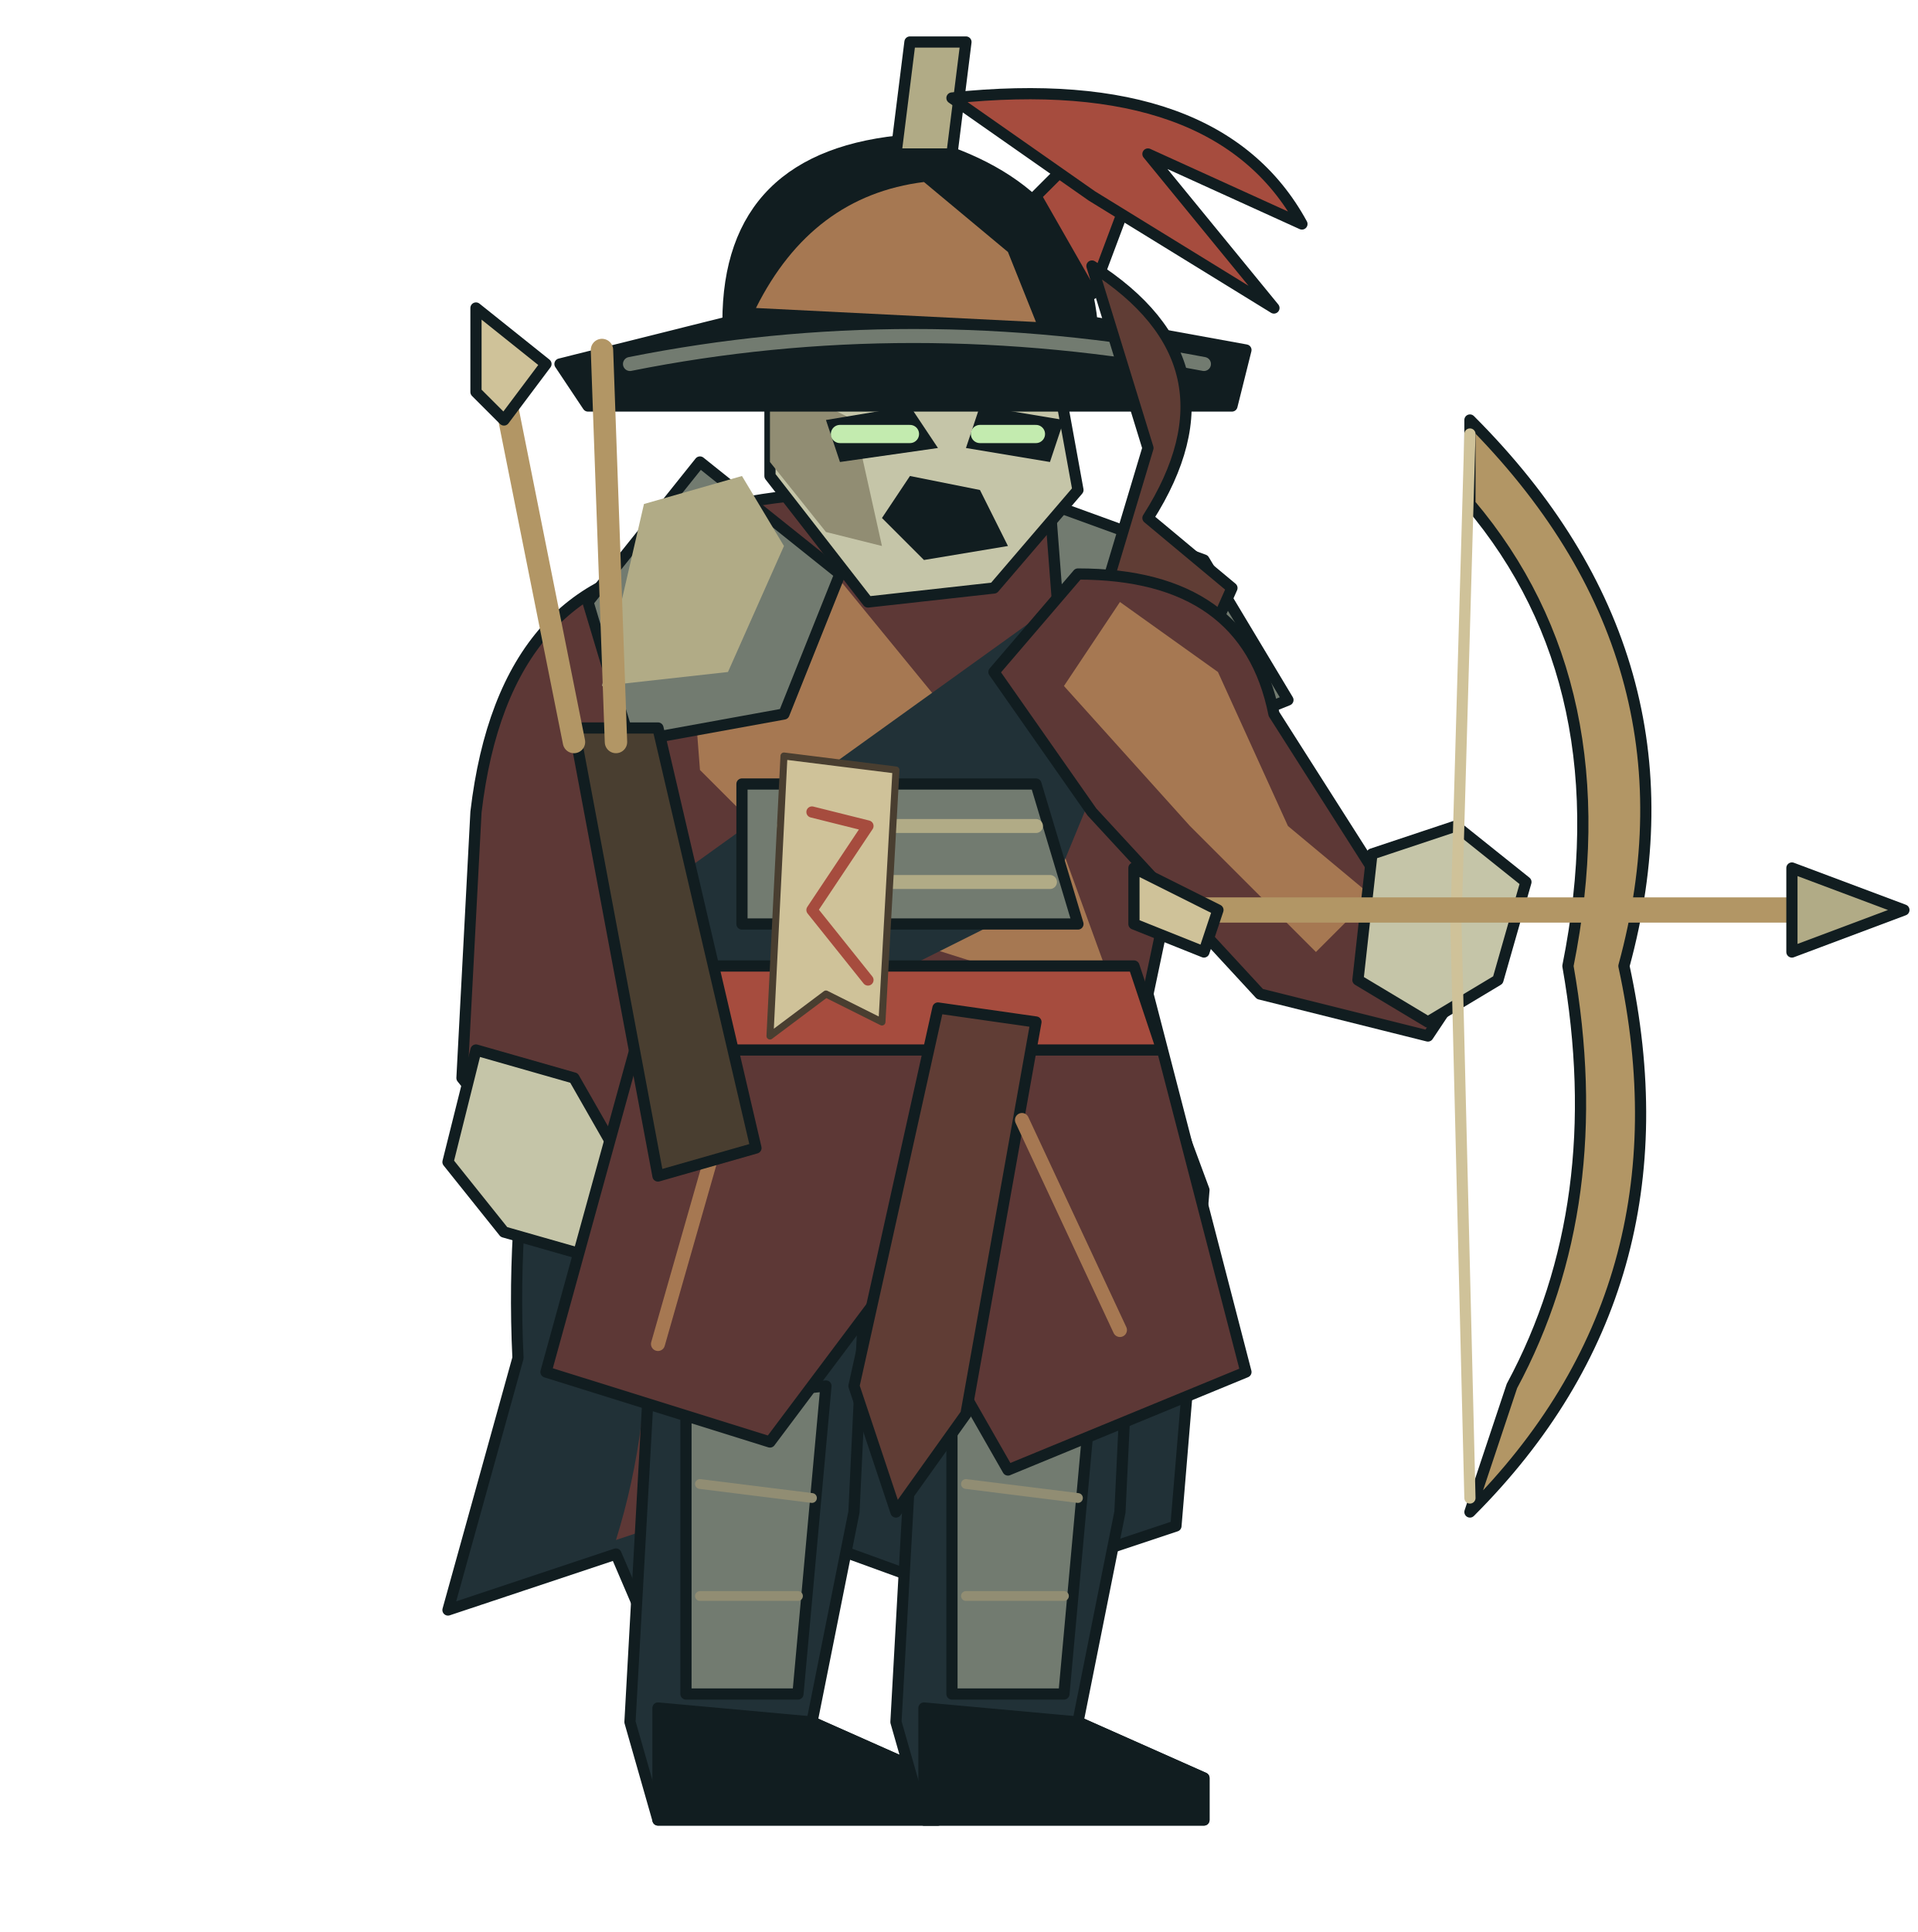
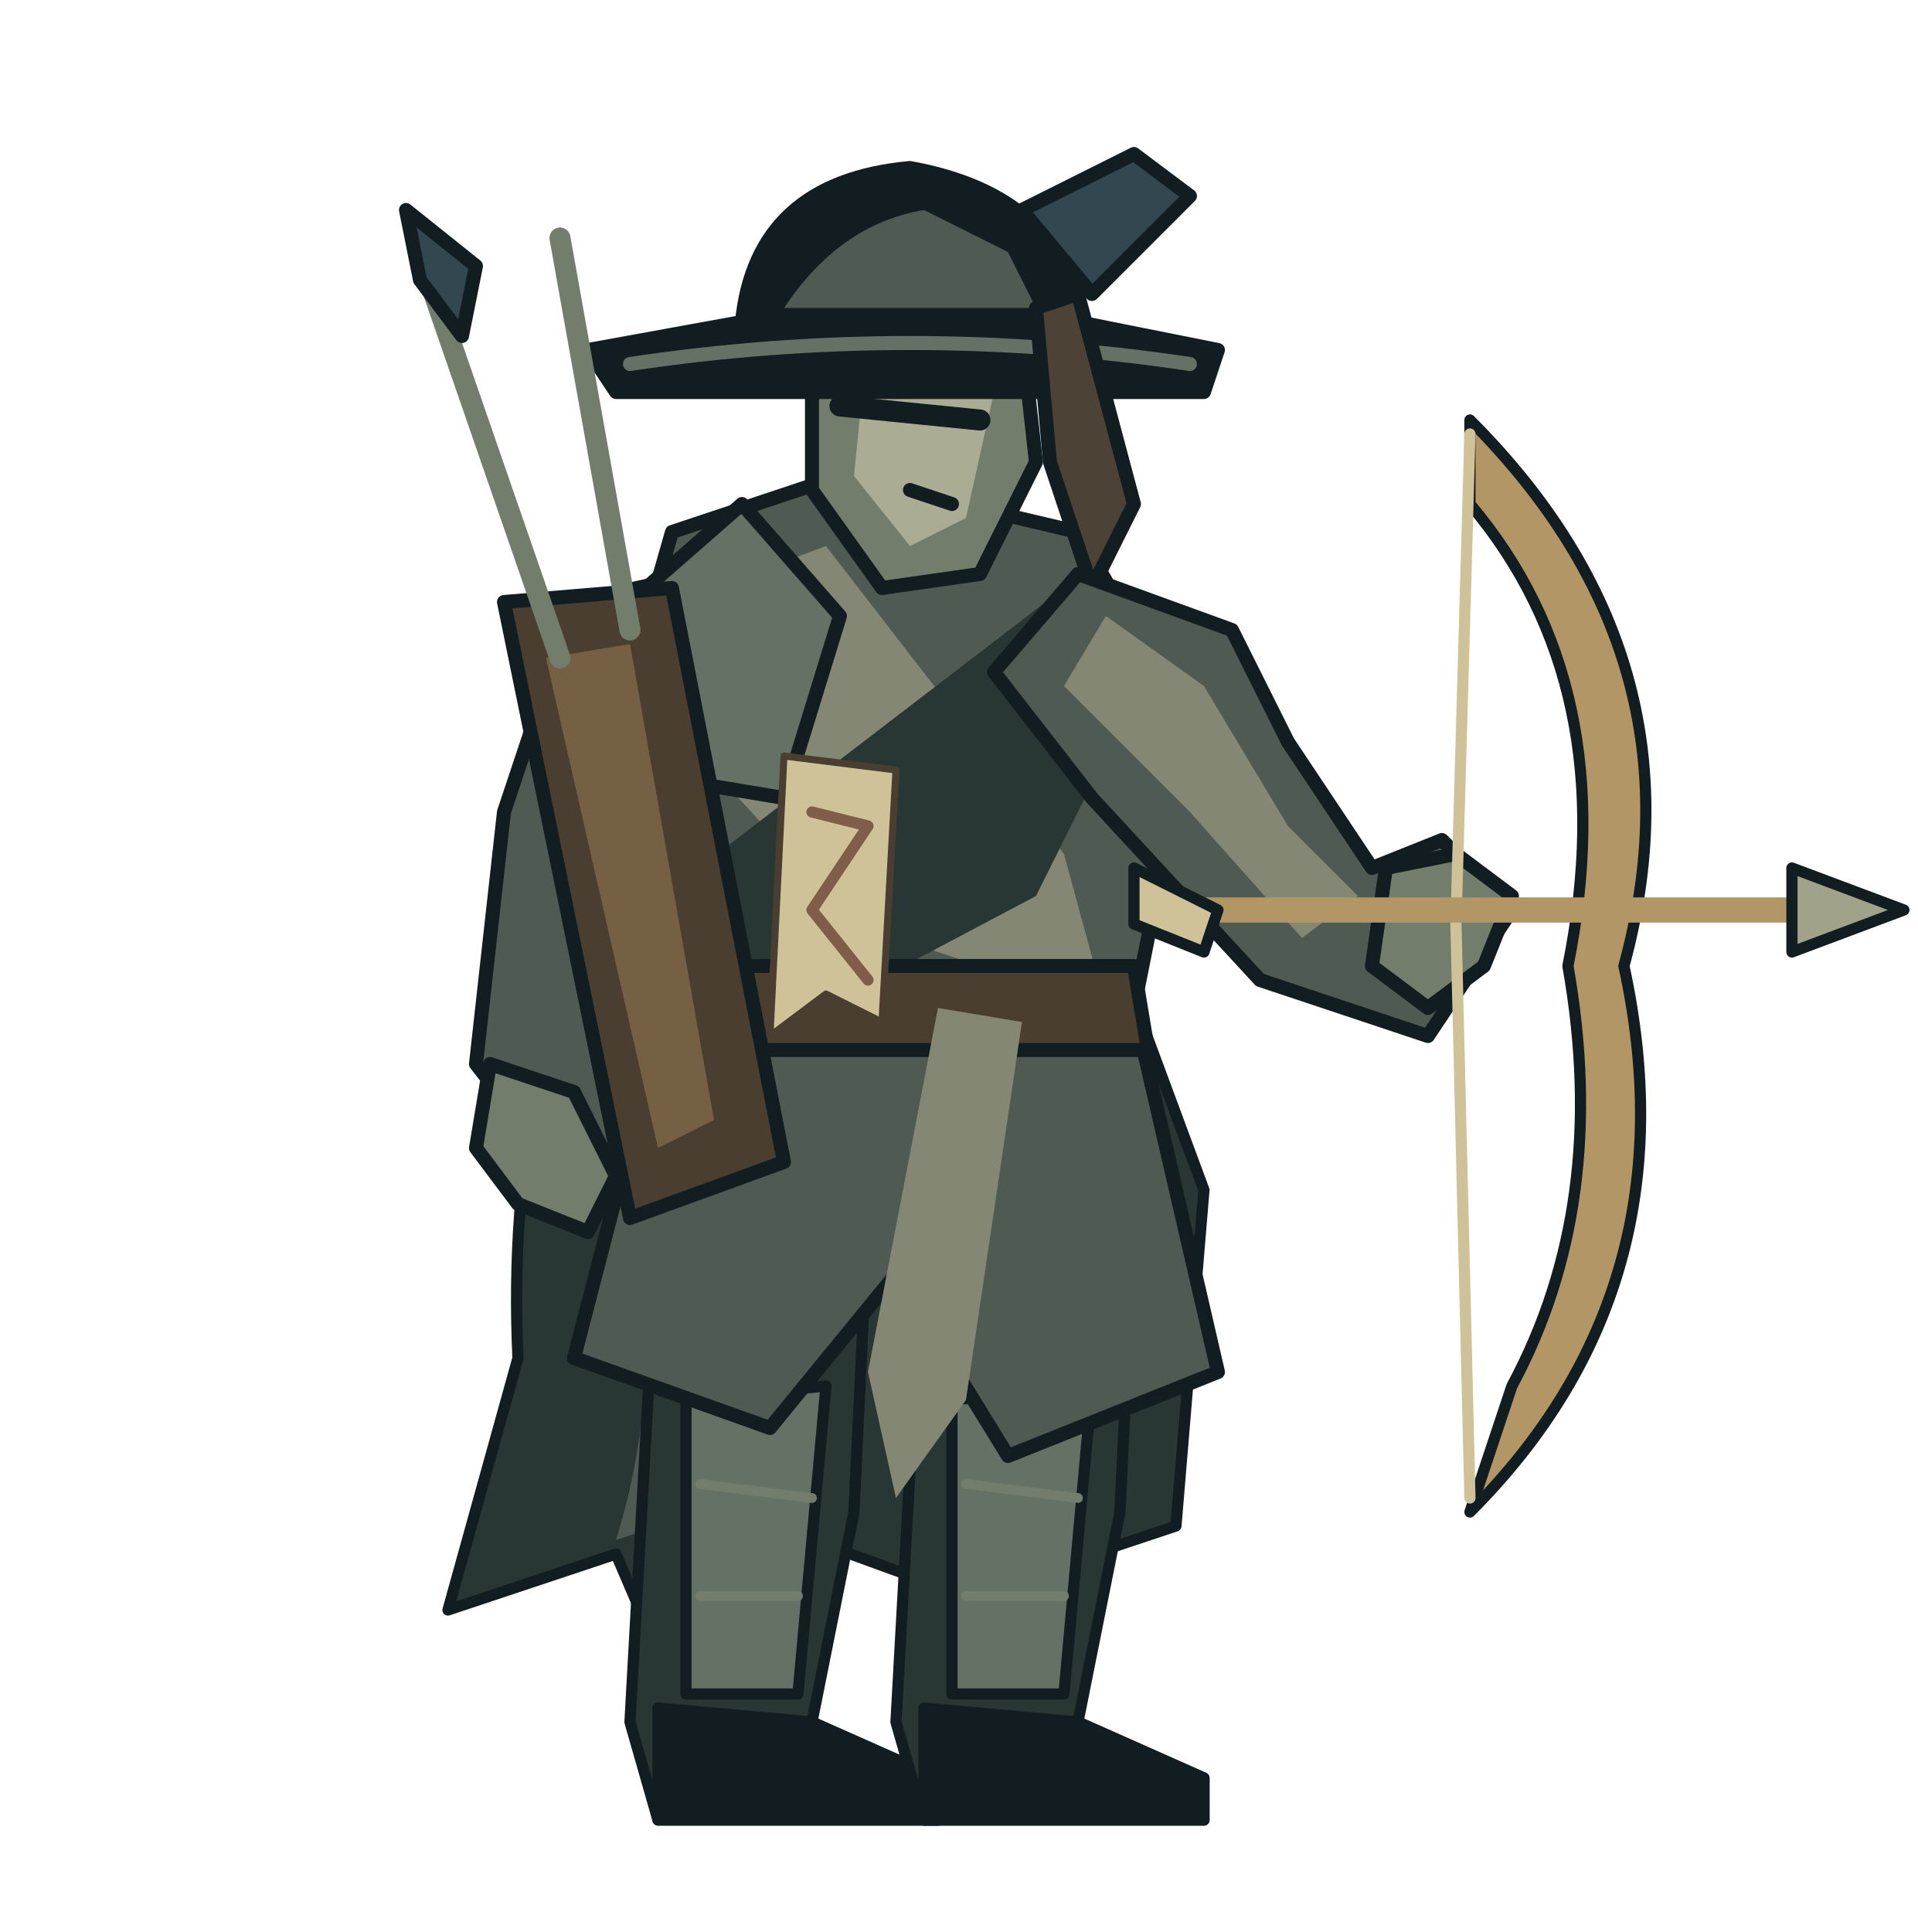
<svg xmlns="http://www.w3.org/2000/svg" viewBox="-65 -130 137 138" role="img">
  <g id="back-skirt" stroke-linejoin="round" stroke-linecap="round">
-     <path d="M-20 -72 Q-29 -54 -28 -33 L-33 -15 -21 -19 -18 -12 -7 -20 4 -16 19 -21 21 -45 11 -72Z" fill="#213137" stroke="#111d20" stroke-width="0.8" data-lod="0" />
-     <path d="M-22 -57 Q-16 -36 -21 -20 L-12 -23 -7 -19 -8 -48Z" fill="#5d3836" stroke="none" stroke-width="0.8" data-lod="0" />
+     <path d="M-20 -72 Q-29 -54 -28 -33 L-33 -15 -21 -19 -18 -12 -7 -20 4 -16 19 -21 21 -45 11 -72Z" fill="#283733" stroke="#111d20" stroke-width="0.8" data-lod="0" />
+     <path d="M-22 -57 Q-16 -36 -21 -20 L-12 -23 -7 -19 -8 -48Z" fill="#4f5a52" stroke="none" stroke-width="0.8" data-lod="0" />
  </g>
  <g id="back-arm" stroke-linejoin="round" stroke-linecap="round">
-     <path d="M-15 -90 Q-29 -89 -31 -72 L-32 -53 -24 -43 -17 -49 -21 -64 -9 -80Z" fill="#5d3836" stroke="#111d20" stroke-width="0.8" data-lod="0" />
-     <path d="M-31 -55 L-24 -53 -20 -46 -22 -40 -29 -42 -33 -47Z" fill="#c5c5a8" stroke="#111d20" stroke-width="0.8" data-lod="0" />
+     <path d="M-15 -89 L-24 -87 -29 -72 -31 -54 -24 -45 -18 -50 -21 -64 -10 -80Z" fill="#4f5a52" stroke="#111d20" stroke-width="1" data-lod="0" />
+     <path d="M-30 -54 L-24 -52 -21 -46 -23 -42 -28 -44 -31 -48Z" fill="#727d6b" stroke="#111d20" stroke-width="1" data-lod="0" />
  </g>
  <g id="left-leg" stroke-linejoin="round" stroke-linecap="round">
-     <path d="M-18 -43 L-3 -43 -4 -22 -7 -7 2 -3 2 0 -18 0 -20 -7 -19 -25Z" fill="#213137" stroke="#111d20" stroke-width="0.8" data-lod="0" />
-     <path d="M-16 -30 L-6 -31 -8 -9 -16 -9Z" fill="#727b70" stroke="#111d20" stroke-width="0.8" data-lod="0" />
-     <path d="M-15 -24 L-7 -23 M-15 -16 L-8 -16" fill="none" stroke="#918d73" stroke-width="0.7" data-lod="1" />
+     <path d="M-18 -43 L-3 -43 -4 -22 -7 -7 2 -3 2 0 -18 0 -20 -7 -19 -25Z" fill="#283733" stroke="#111d20" stroke-width="0.8" data-lod="0" />
+     <path d="M-16 -30 L-6 -31 -8 -9 -16 -9Z" fill="#647266" stroke="#111d20" stroke-width="0.8" data-lod="0" />
+     <path d="M-15 -24 L-7 -23 M-15 -16 L-8 -16" fill="none" stroke="#727d6b" stroke-width="0.7" data-lod="1" />
    <path d="M-18 -8 L-7 -7 2 -3 2 0 -18 0Z" fill="#111d20" stroke="#111d20" stroke-width="0.8" data-lod="0" />
  </g>
  <g id="right-leg" stroke-linejoin="round" stroke-linecap="round">
-     <path d="M1 -43 L16 -43 15 -22 12 -7 21 -3 21 0 1 0 -1 -7 0 -25Z" fill="#213137" stroke="#111d20" stroke-width="0.8" data-lod="0" />
-     <path d="M3 -30 L13 -31 11 -9 3 -9Z" fill="#727b70" stroke="#111d20" stroke-width="0.8" data-lod="0" />
-     <path d="M4 -24 L12 -23 M4 -16 L11 -16" fill="none" stroke="#918d73" stroke-width="0.7" data-lod="1" />
+     <path d="M1 -43 L16 -43 15 -22 12 -7 21 -3 21 0 1 0 -1 -7 0 -25Z" fill="#283733" stroke="#111d20" stroke-width="0.8" data-lod="0" />
+     <path d="M3 -30 L13 -31 11 -9 3 -9Z" fill="#647266" stroke="#111d20" stroke-width="0.8" data-lod="0" />
+     <path d="M4 -24 L12 -23 M4 -16 L11 -16" fill="none" stroke="#727d6b" stroke-width="0.7" data-lod="1" />
    <path d="M1 -8 L12 -7 21 -3 21 0 1 0Z" fill="#111d20" stroke="#111d20" stroke-width="0.8" data-lod="0" />
  </g>
  <g id="torso" stroke-linejoin="round" stroke-linecap="round">
-     <path d="M-16 -93 Q-4 -97 13 -92 L21 -78 17 -59 24 -32 7 -25 -1 -39 -10 -27 -26 -32 -18 -61 -21 -78Z" fill="#5d3836" stroke="#111d20" stroke-width="0.8" data-lod="0" />
-     <path d="M-16 -88 L-7 -91 11 -69 15 -58 -4 -64 -15 -75Z" fill="#a67852" stroke="none" stroke-width="0.8" data-lod="0" />
-     <path d="M12 -88 L17 -83 10 -66 -8 -57 -20 -65Z" fill="#213137" stroke="none" stroke-width="0.8" data-lod="0" />
-     <path d="M-17 -61 L16 -61 18 -55 -18 -55Z" fill="#a64c3e" stroke="#111d20" stroke-width="0.8" data-lod="0" />
-     <path d="M2 -58 L9 -57 4 -29 -1 -22 -4 -31Z" fill="#603d35" stroke="#111d20" stroke-width="0.8" data-lod="0" />
-     <path d="M-14 -48 L-18 -34 M8 -50 L15 -35" fill="none" stroke="#a67852" stroke-width="1" data-lod="1" />
-     <path d="M-23 -87 L-15 -97 -5 -89 -9 -79 -20 -77Z" fill="#727b70" stroke="#111d20" stroke-width="0.8" data-lod="0" />
-     <path d="M10 -94 L21 -90 27 -80 17 -76 11 -81Z" fill="#727b70" stroke="#111d20" stroke-width="0.8" data-lod="0" />
-     <path d="M-12 -74 L9 -74 12 -64 -12 -64Z" fill="#727b70" stroke="#111d20" stroke-width="0.8" data-lod="0" />
-     <path d="M-9 -71 L9 -71 M-9 -67 L10 -67" fill="none" stroke="#b1ab86" stroke-width="1" data-lod="1" />
-     <path d="M-19 -94 L-12 -96 -9 -91 -13 -82 -22 -81Z" fill="#b1ab86" stroke="none" stroke-width="0.8" data-lod="0" />
+     <path d="M-17 -92 L-5 -96 12 -92 20 -78 16 -58 22 -32 7 -26 -1 -39 -10 -28 -24 -33 -17 -60 -21 -78Z" fill="#4f5a52" stroke="#111d20" stroke-width="1" data-lod="0" />
+     <path d="M-14 -88 L-6 -91 11 -69 14 -58 -4 -64 -15 -76Z" fill="#838774" stroke="none" stroke-width="1" data-lod="0" />
+     <path d="M11 -88 L17 -82 9 -66 -8 -57 -19 -65Z" fill="#283733" stroke="none" stroke-width="1" data-lod="0" />
+     <path d="M-17 -61 L16 -61 17 -55 -18 -55Z" fill="#493e30" stroke="#111d20" stroke-width="1" data-lod="0" />
+     <path d="M2 -58 L8 -57 4 -30 -1 -23 -3 -32Z" fill="#838774" stroke="none" stroke-width="1" data-lod="0" />
+     <path d="M-20 -87 L-12 -94 -5 -86 -9 -73 -21 -75Z" fill="#647266" stroke="#111d20" stroke-width="1" data-lod="0" />
  </g>
  <g id="head" stroke-linejoin="round" stroke-linecap="round">
-     <path d="M-10 -108 Q-1 -113 10 -106 L12 -95 6 -88 -3 -87 -10 -96Z" fill="#c5c5a8" stroke="#111d20" stroke-width="0.8" data-lod="0" />
-     <path d="M-10 -103 L-4 -100 -2 -91 -6 -92 -10 -97Z" fill="#918d73" stroke="none" stroke-width="0.8" data-lod="0" />
-     <path d="M-6 -100 L0 -101 2 -98 -5 -97Z" fill="#111d20" stroke="none" stroke-width="0.8" data-lod="0" />
-     <path d="M5 -101 L11 -100 10 -97 4 -98Z" fill="#111d20" stroke="none" stroke-width="0.8" data-lod="0" />
-     <path d="M-5 -99 L0 -99 M5 -99 L9 -99" fill="none" stroke="#c3ebaf" stroke-width="1.3" data-lod="0" />
-     <path d="M0 -96 L5 -95 7 -91 1 -90 -2 -93Z" fill="#111d20" stroke="none" stroke-width="0.8" data-lod="0" />
-     <path d="M-8 -105 L-3 -103 M8 -104 L10 -102" fill="none" stroke="#603d35" stroke-width="0.8" data-lod="1" />
+     <path d="M-7 -107 L1 -110 8 -106 9 -97 5 -89 -2 -88 -7 -95Z" fill="#727d6b" stroke="#111d20" stroke-width="1" data-lod="0" />
+     <path d="M-3 -106 L3 -107 6 -102 4 -93 0 -91 -4 -96Z" fill="#aaac94" stroke="none" stroke-width="1" data-lod="0" />
+     <path d="M-5 -101 L5 -100" fill="none" stroke="#111d20" stroke-width="1.5" data-lod="0" />
+     <path d="M0 -95 L3 -94" fill="none" stroke="#111d20" stroke-width="1" data-lod="0" />
  </g>
  <g id="jeonrip" stroke-linejoin="round" stroke-linecap="round">
-     <path d="M-13 -107 Q-13 -119 0 -120 Q12 -117 13 -107 L24 -105 23 -101 -23 -101 -25 -104Z" fill="#111d20" stroke="#111d20" stroke-width="0.8" data-lod="0" />
-     <path d="M-11 -108 Q-7 -116 1 -117 L7 -112 9 -107Z" fill="#a67852" stroke="none" stroke-width="0.8" data-lod="0" />
-     <path d="M-20 -104 Q0 -108 21 -104" fill="none" stroke="#727b70" stroke-width="1" data-lod="0" />
-     <path d="M9 -116 L12 -119 16 -117 13 -109Z" fill="#a64c3e" stroke="#111d20" stroke-width="0.8" data-lod="0" />
-     <path d="M13 -111 Q24 -104 17 -93 L23 -88 19 -79 14 -88 17 -98Z" fill="#603d35" stroke="#111d20" stroke-width="0.8" data-lod="0" />
-     <path d="M-1 -119 L0 -127 4 -127 3 -119Z" fill="#b1ab86" stroke="#111d20" stroke-width="0.8" data-lod="0" />
-     <path d="M3 -123 Q22 -125 28 -114 L17 -119 26 -108 13 -116Z" fill="#a64c3e" stroke="#111d20" stroke-width="0.8" data-lod="0" />
+     <path d="M-12 -107 Q-11 -117 0 -118 Q11 -116 12 -107 L22 -105 21 -102 -21 -102 -23 -105Z" fill="#111d20" stroke="#111d20" stroke-width="1" data-lod="0" />
+     <path d="M-9 -108 Q-5 -114 1 -115 L7 -112 9 -108Z" fill="#4f5a52" stroke="none" stroke-width="1" data-lod="0" />
+     <path d="M-20 -104 Q0 -107 20 -104" fill="none" stroke="#647266" stroke-width="1" data-lod="0" />
+     <path d="M9 -108 L12 -109 16 -94 13 -88 10 -97Z" fill="#4c4336" stroke="#111d20" stroke-width="1" data-lod="0" />
+     <path d="M8 -115 L16 -119 20 -116 13 -109Z" fill="#334750" stroke="#111d20" stroke-width="1" data-lod="0" />
  </g>
  <g id="front-arm" stroke-linejoin="round" stroke-linecap="round">
-     <path d="M12 -89 Q24 -89 26 -79 L33 -68 38 -70 43 -65 37 -56 25 -59 13 -72 6 -82Z" fill="#5d3836" stroke="#111d20" stroke-width="0.8" data-lod="0" />
-     <path d="M15 -87 L22 -82 27 -71 33 -66 29 -62 20 -71 11 -81Z" fill="#a67852" stroke="none" stroke-width="0.8" data-lod="0" />
-     <path d="M33 -69 L39 -71 44 -67 42 -60 37 -57 32 -60Z" fill="#c5c5a8" stroke="#111d20" stroke-width="0.8" data-lod="0" />
+     <path d="M12 -89 L23 -85 27 -77 33 -68 38 -70 43 -65 37 -56 25 -60 13 -73 6 -82Z" fill="#4f5a52" stroke="#111d20" stroke-width="1" data-lod="0" />
+     <path d="M14 -86 L21 -81 27 -71 32 -66 28 -63 20 -72 11 -81Z" fill="#838774" stroke="none" stroke-width="1" data-lod="0" />
+     <path d="M34 -68 L39 -69 43 -66 41 -61 37 -58 33 -61Z" fill="#727d6b" stroke="#111d20" stroke-width="1" data-lod="0" />
  </g>
  <g id="weapon" stroke-linejoin="round" stroke-linecap="round">
    <path d="M40 -100 Q57 -83 51 -61 Q56 -38 40 -22 L43 -31 Q50 -44 47 -61 Q51 -81 40 -94Z" fill="#b29665" stroke="#111d20" stroke-width="0.8" data-lod="0" />
    <path d="M40 -99 L39 -64 40 -23" fill="none" stroke="#cfc299" stroke-width="0.8" data-lod="0" />
    <path d="M21 -65 L65 -65" fill="none" stroke="#b29665" stroke-width="1.8" data-lod="0" />
-     <path d="M63 -68 L71 -65 63 -62Z" fill="#b1ab86" stroke="#111d20" stroke-width="0.8" data-lod="0" />
+     <path d="M63 -68 L71 -65 63 -62Z" fill="#a1a28a" stroke="#111d20" stroke-width="0.8" data-lod="0" />
    <path d="M22 -65 L16 -68 16 -64 21 -62Z" fill="#cfc299" stroke="#111d20" stroke-width="0.8" data-lod="0" />
  </g>
  <g id="quiver" stroke-linejoin="round" stroke-linecap="round">
-     <path d="M-24 -78 L-18 -78 -11 -48 -18 -46Z" fill="#493e30" stroke="#111d20" stroke-width="0.8" data-lod="0" />
-     <path d="M-24 -77 L-29 -102 M-21 -77 L-22 -105" fill="none" stroke="#b29665" stroke-width="1.6" data-lod="0" />
-     <path d="M-31 -102 L-31 -108 -26 -104 -29 -100Z" fill="#cfc299" stroke="#111d20" stroke-width="0.8" data-lod="0" />
+     <path d="M-29 -87 L-17 -88 -9 -47 -20 -43Z" fill="#493e30" stroke="#111d20" stroke-width="1" data-lod="0" />
+     <path d="M-26 -83 L-20 -84 -14 -50 -18 -48Z" fill="#766044" stroke="none" stroke-width="1" data-lod="0" />
+     <path d="M-25 -83 L-34 -109 M-20 -85 L-25 -113" fill="none" stroke="#727d6b" stroke-width="1.5" data-lod="0" />
+     <path d="M-35 -110 L-36 -115 -31 -111 -32 -106Z" fill="#334750" stroke="#111d20" stroke-width="1" data-lod="0" />
  </g>
  <g id="seal" stroke-linejoin="round" stroke-linecap="round">
    <path d="M-9 -76l8 1 -1 18 -4 -2 -4 3Z" fill="#cfc299" stroke="#493e30" stroke-width="0.5" data-lod="0" />
-     <path d="M-7 -72L-3 -71 -7 -65 -3 -60" fill="none" stroke="#a64c3e" stroke-width="0.8" data-lod="1" />
+     <path d="M-7 -72L-3 -71 -7 -65 -3 -60" fill="none" stroke="#805d49" stroke-width="0.8" data-lod="1" />
  </g>
</svg>
